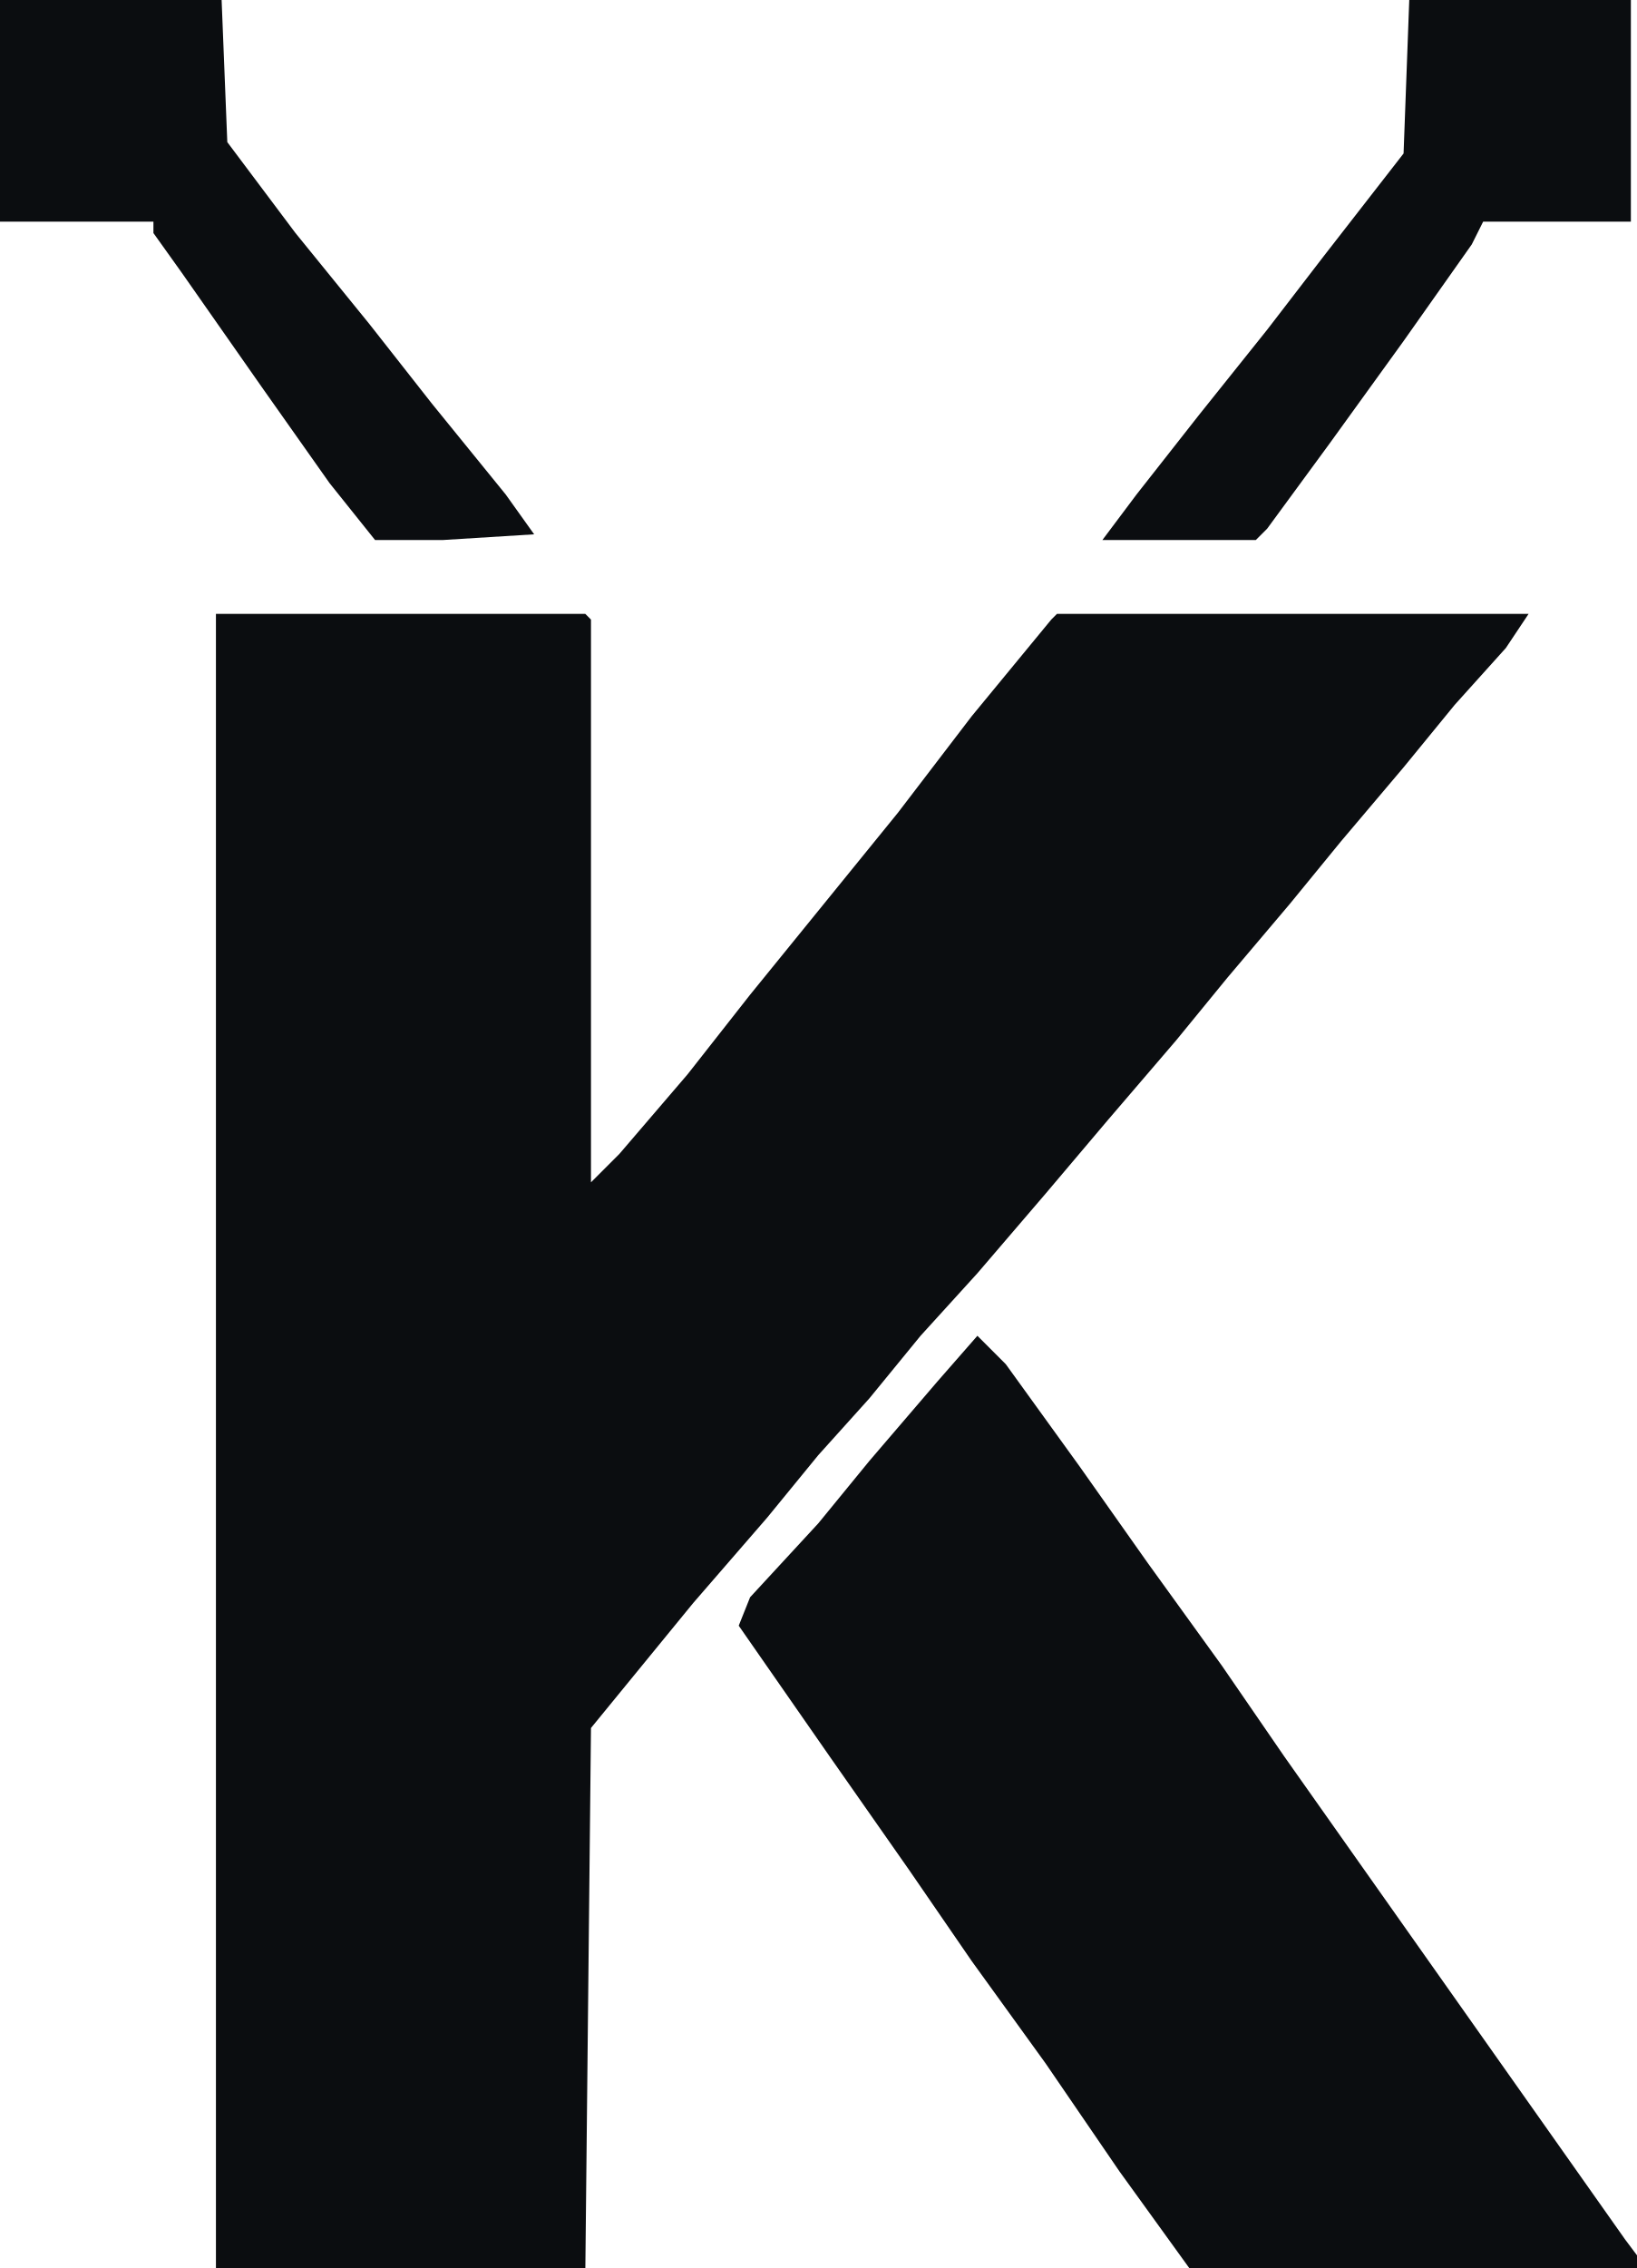
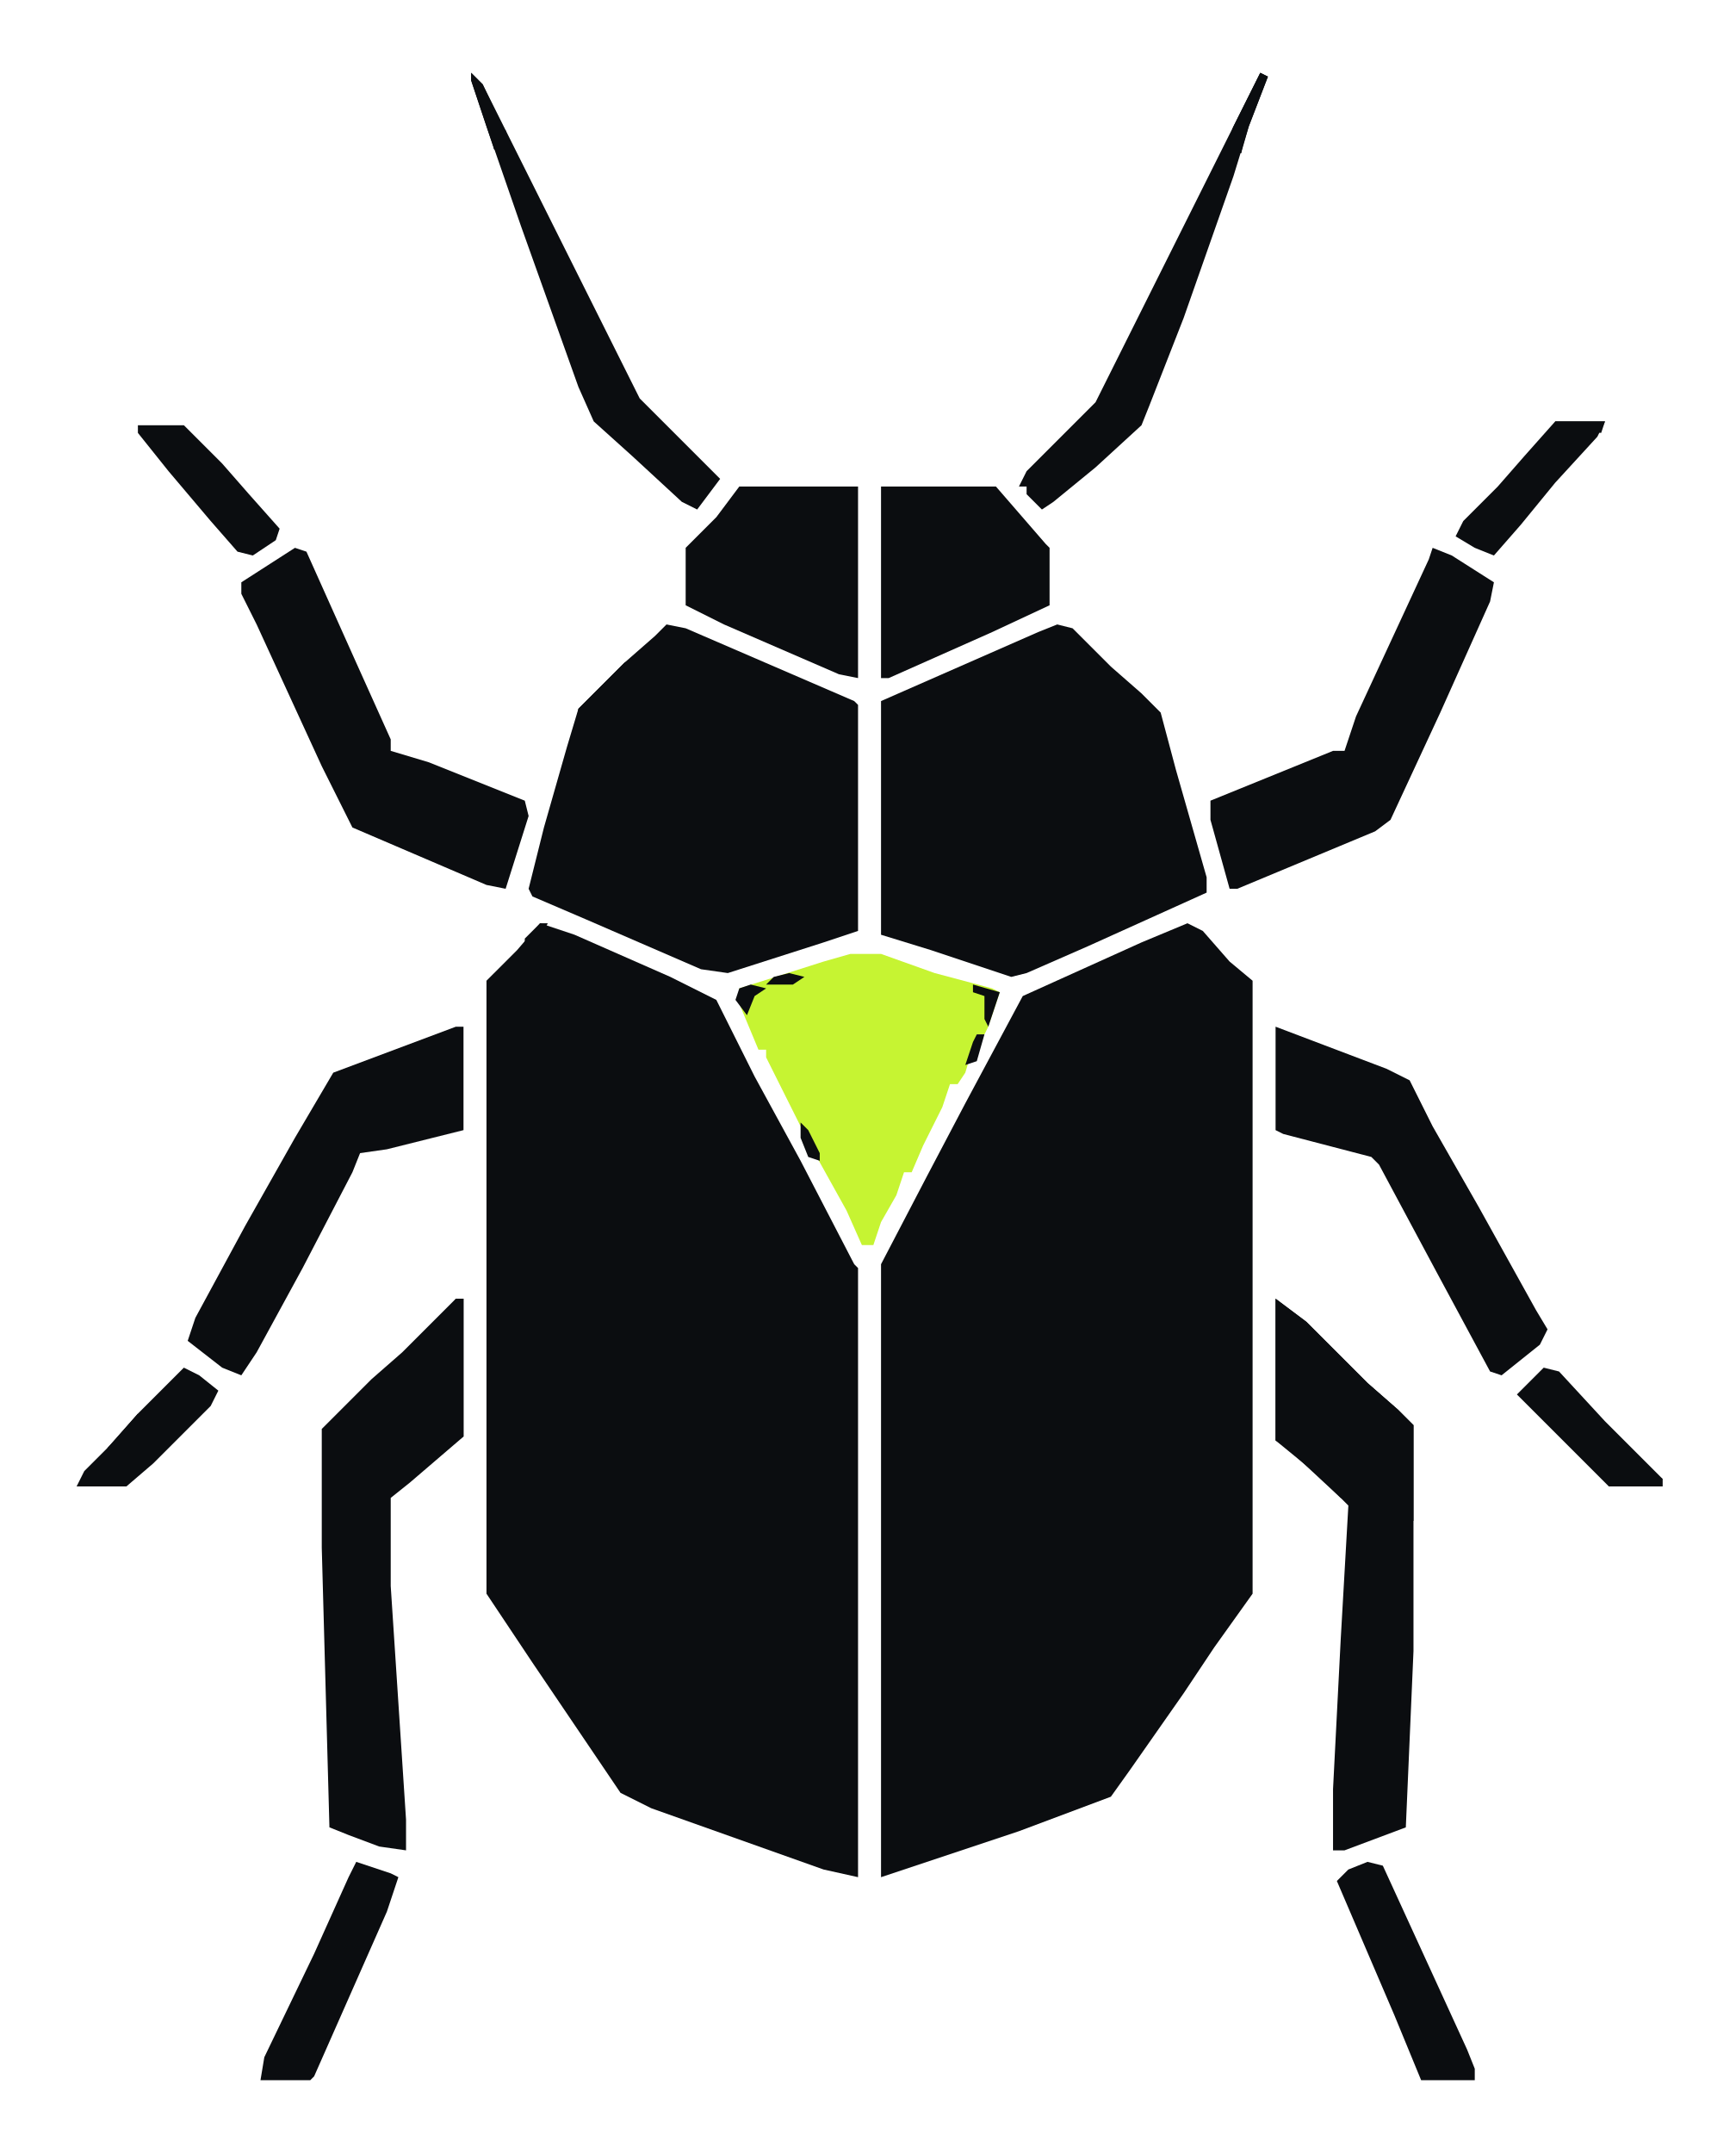
- <svg xmlns="http://www.w3.org/2000/svg" version="1.1" width="288" height="399" viewBox="364 88 288 399">
-   <path d="M0,0 L39,0 L40,25 L52,41 L65,57 L76,71 L89,87 L94,94 L78,95 L66,95 L58,85 L46,68 L32,48 L27,41 L27,39 L0,39 Z " fill="#0B0D10" transform="translate(364,88)" />
-   <path d="M0,0 L39,0 L39,39 L13,39 L11,43 L-1,60 L-14,78 L-25,93 L-27,95 L-54,95 L-48,87 L-37,73 L-25,58 L-15,45 L-1,27 Z " fill="#0B0D10" transform="translate(612,88)" />
-   <path d="M0,0 L65,0 L66,1 L66,100 L71,95 L83,81 L94,67 L107,51 L120,35 L133,18 L147,1 L148,0 L231,0 L227,6 L218,16 L209,27 L198,40 L189,51 L178,64 L169,75 L157,89 L146,102 L134,116 L124,127 L115,138 L106,148 L97,159 L84,174 L75,185 L66,196 L65,292 L0,292 Z " fill="#0B0D10" transform="translate(402,196)" />
-   <path d="M0,0 L5,5 L18,23 L30,40 L43,58 L54,74 L66,91 L78,108 L90,125 L102,142 L114,159 L117,163 L117,165 L38,165 L25,147 L12,128 L-1,110 L-12,94 L-26,74 L-42,51 L-40,46 L-28,33 L-19,22 L-7,8 Z " fill="#0B0D10" transform="translate(536,323)" />
+ <svg xmlns="http://www.w3.org/2000/svg" version="1.1" width="453" height="562" viewBox="285 3 453 562">
+   <path d="M0,0 L1024,0 L1024,576 L0,576 Z " fill="none" transform="translate(0,0)" />
+   <path d="M0,0 L9,3 L34,14 L46,20 L56,40 L68,62 L82,89 L83,90 L83,249 L74,247 L29,231 L21,227 L-2,193 L-10,181 L-14,175 L-14,15 L-6,7 Z " fill="#0B0D10" transform="translate(426,244)" />
+   <path d="M0,0 L4,2 L11,10 L17,15 L17,175 L7,189 L-1,201 L-15,221 L-20,228 L-44,237 L-80,249 L-80,89 L-68,66 L-58,47 L-43,19 L-12,5 Z " fill="#0B0D10" transform="translate(595,244)" />
+   <path d="M0,0 L5,1 L49,20 L50,21 L50,80 L41,83 L16,91 L9,90 L-21,77 L-35,71 L-36,69 L-32,53 L-26,32 L-23,22 L-11,10 L-3,3 Z " fill="#0B0D10" transform="translate(459,166)" />
+   <path d="M0,0 L4,1 L14,11 L22,18 L27,23 L31,38 L39,66 L39,70 L8,84 L-8,91 L-12,92 L-33,85 L-46,81 L-46,20 L-5,2 Z " fill="#0B0D10" transform="translate(561,166)" />
+   <path d="M0,0 L8,6 L24,22 L32,29 L36,33 L36,92 L34,138 L18,144 L15,144 L15,128 L17,89 L19,54 L11,46 L0,37 Z " fill="#0B0D10" transform="translate(618,342)" />
+   <path d="M0,0 L2,0 L2,36 L-12,48 L-17,52 L-17,75 L-13,136 L-13,144 L-20,143 L-28,140 L-33,138 L-35,65 L-35,34 L-22,21 L-14,14 L-4,4 Z " fill="#0B0D10" transform="translate(404,342)" />
+   <path d="M0,0 L8,0 L22,5 L37,9 L39,10 L36,19 L35,21 L33,21 L30,31 L28,34 L26,34 L24,40 L19,50 L16,57 L14,57 L12,63 L8,70 L6,76 L3,76 L-1,67 L-11,49 L-19,33 L-22,27 L-22,25 L-24,25 L-29,13 L-29,9 L-7,2 Z " fill="#C6F432" transform="translate(507,252)" />
+   <path d="M0,0 L3,1 L16,30 L25,50 L25,53 L35,56 L60,66 L61,70 L55,89 L50,88 L15,73 L7,57 L-10,20 L-14,12 L-14,9 Z " fill="#0B0D10" transform="translate(362,146)" />
+   <path d="M0,0 L5,2 L16,9 L15,14 L2,43 L-11,71 L-15,74 L-51,89 L-53,89 L-58,71 L-58,66 L-26,53 L-23,53 L-20,44 L-1,3 Z " fill="#0B0D10" transform="translate(659,146)" />
+   <path d="M0,0 L2,0 L2,27 L-18,32 L-25,33 L-27,38 L-40,63 L-52,85 L-56,91 L-61,89 L-70,82 L-68,76 L-55,52 L-42,29 L-32,12 Z " fill="#0B0D10" transform="translate(404,271)" />
+   <path d="M0,0 L29,11 L35,14 L41,26 L53,47 L68,74 L71,79 L69,83 L59,91 L56,90 L42,64 L27,36 L25,34 L2,28 L0,27 Z " fill="#0B0D10" transform="translate(618,271)" />
+   <path d="M0,0 L31,0 L31,50 L26,49 L-4,36 L-14,31 L-14,16 L-6,8 Z " fill="#0B0D10" transform="translate(478,130)" />
+   <path d="M0,0 L30,0 L43,15 L44,16 L44,31 L29,38 L2,50 L0,50 Z " fill="#0B0D10" transform="translate(515,130)" />
+   <path d="M0,0 L3,3 L37,71 L44,85 L65,106 L59,114 L55,112 L42,100 L32,91 L28,82 L13,40 L4,14 L0,2 Z " fill="#0B0D10" transform="translate(408,22)" />
+   <path d="M0,0 L2,1 L-3,14 L-7,27 L-20,64 L-29,87 L-31,92 L-43,103 L-54,112 L-57,114 L-61,110 L-61,108 L-63,108 L-61,104 L-43,86 L-35,70 L-6,12 Z " fill="#0B0D10" transform="translate(614,22)" />
+   <path d="M0,0 L8,6 L24,22 L32,29 L36,33 L36,58 L35,58 L34,36 L22,51 L21,53 L17,52 L3,39 L0,37 Z " fill="#0B0D10" transform="translate(618,342)" />
+   <path d="M0,0 L4,1 L15,25 L26,49 L28,54 L28,57 L14,57 L7,40 L-8,5 L-5,2 Z " fill="#0B0D10" transform="translate(642,489)" />
+   <path d="M0,0 L9,3 L11,4 L8,13 L-11,56 L-12,57 L-25,57 L-24,51 L-11,24 L-2,4 Z " fill="#0B0D10" transform="translate(378,489)" />
+   <path d="M0,0 L13,0 L11,4 L0,16 L-9,27 L-16,35 L-21,33 L-26,30 L-24,26 L-15,17 L-8,9 Z " fill="#0B0D10" transform="translate(691,113)" />
+   <path d="M0,0 L12,0 L22,10 L29,18 L37,27 L36,30 L30,34 L26,33 L19,25 L8,12 L0,2 Z " fill="#0B0D10" transform="translate(321,114)" />
+   <path d="M0,0 L4,2 L9,6 L7,10 L-8,25 L-15,31 L-28,31 L-26,27 L-19,20 L-12,12 Z " fill="#0B0D10" transform="translate(333,360)" />
+   <path d="M0,0 L4,1 L16,14 L27,25 L31,29 L31,31 L17,31 L12,26 L-7,7 L-2,2 Z " fill="#0B0D10" transform="translate(688,360)" />
+   <path d="M0,0 L2,0 L2,36 L0,36 L0,4 L-2,3 Z " fill="#0B0D10" transform="translate(404,342)" />
+   <path d="M0,0 L3,3 L10,18 L8,20 L6,20 L0,2 Z " fill="#0B0D10" transform="translate(408,22)" />
+   <path d="M0,0 Z M-2,1 L0,2 L-14,16 L-15,20 L-17,20 L-16,14 L-4,2 Z " fill="#0B0D10" transform="translate(452,174)" />
+   <path d="M0,0 L2,1 L-3,14 L-5,21 L-9,20 L-7,14 Z " fill="#0B0D10" transform="translate(614,22)" />
+   <path d="M0,0 L4,2 L4,4 L-10,4 L-11,1 L0,2 Z " fill="#0B0D10" transform="translate(715,387)" />
+   <path d="M0,0 L13,0 L12,3 L0,2 Z " fill="#0B0D10" transform="translate(691,113)" />
+   <path d="M0,0 L4,1 L1,3 L-1,8 L-4,4 L-3,1 Z " fill="#0B0D10" transform="translate(481,260)" />
+   <path d="M0,0 L1,3 L-6,10 L-8,9 Z M-9,10 Z " fill="#0B0D10" transform="translate(321,372)" />
+   <path d="M0,0 L7,2 L4,11 L3,9 L3,3 L0,2 Z " fill="#0B0D10" transform="translate(539,260)" />
+   <path d="M0,0 L3,2 L2,7 L-2,6 Z " fill="#0B0D10" transform="translate(607,36)" />
+   <path d="M0,0 L3,1 L4,4 L2,6 L0,6 L-1,1 Z " fill="#0B0D10" transform="translate(414,36)" />
+   <path d="M0,0 L2,2 L5,8 L5,10 L2,9 L0,4 Z " fill="#0B0D10" transform="translate(494,296)" />
+   <path d="M0,0 L2,0 L0,4 L-4,7 L-4,4 Z " fill="#0B0D10" transform="translate(426,244)" />
+   <path d="M0,0 L2,0 L0,7 L-3,8 L-1,2 Z " fill="#0B0D10" transform="translate(540,273)" />
+   <path d="M0,0 L4,1 L1,3 L-6,3 L-4,1 Z " fill="#0B0D10" transform="translate(491,257)" />
</svg>
